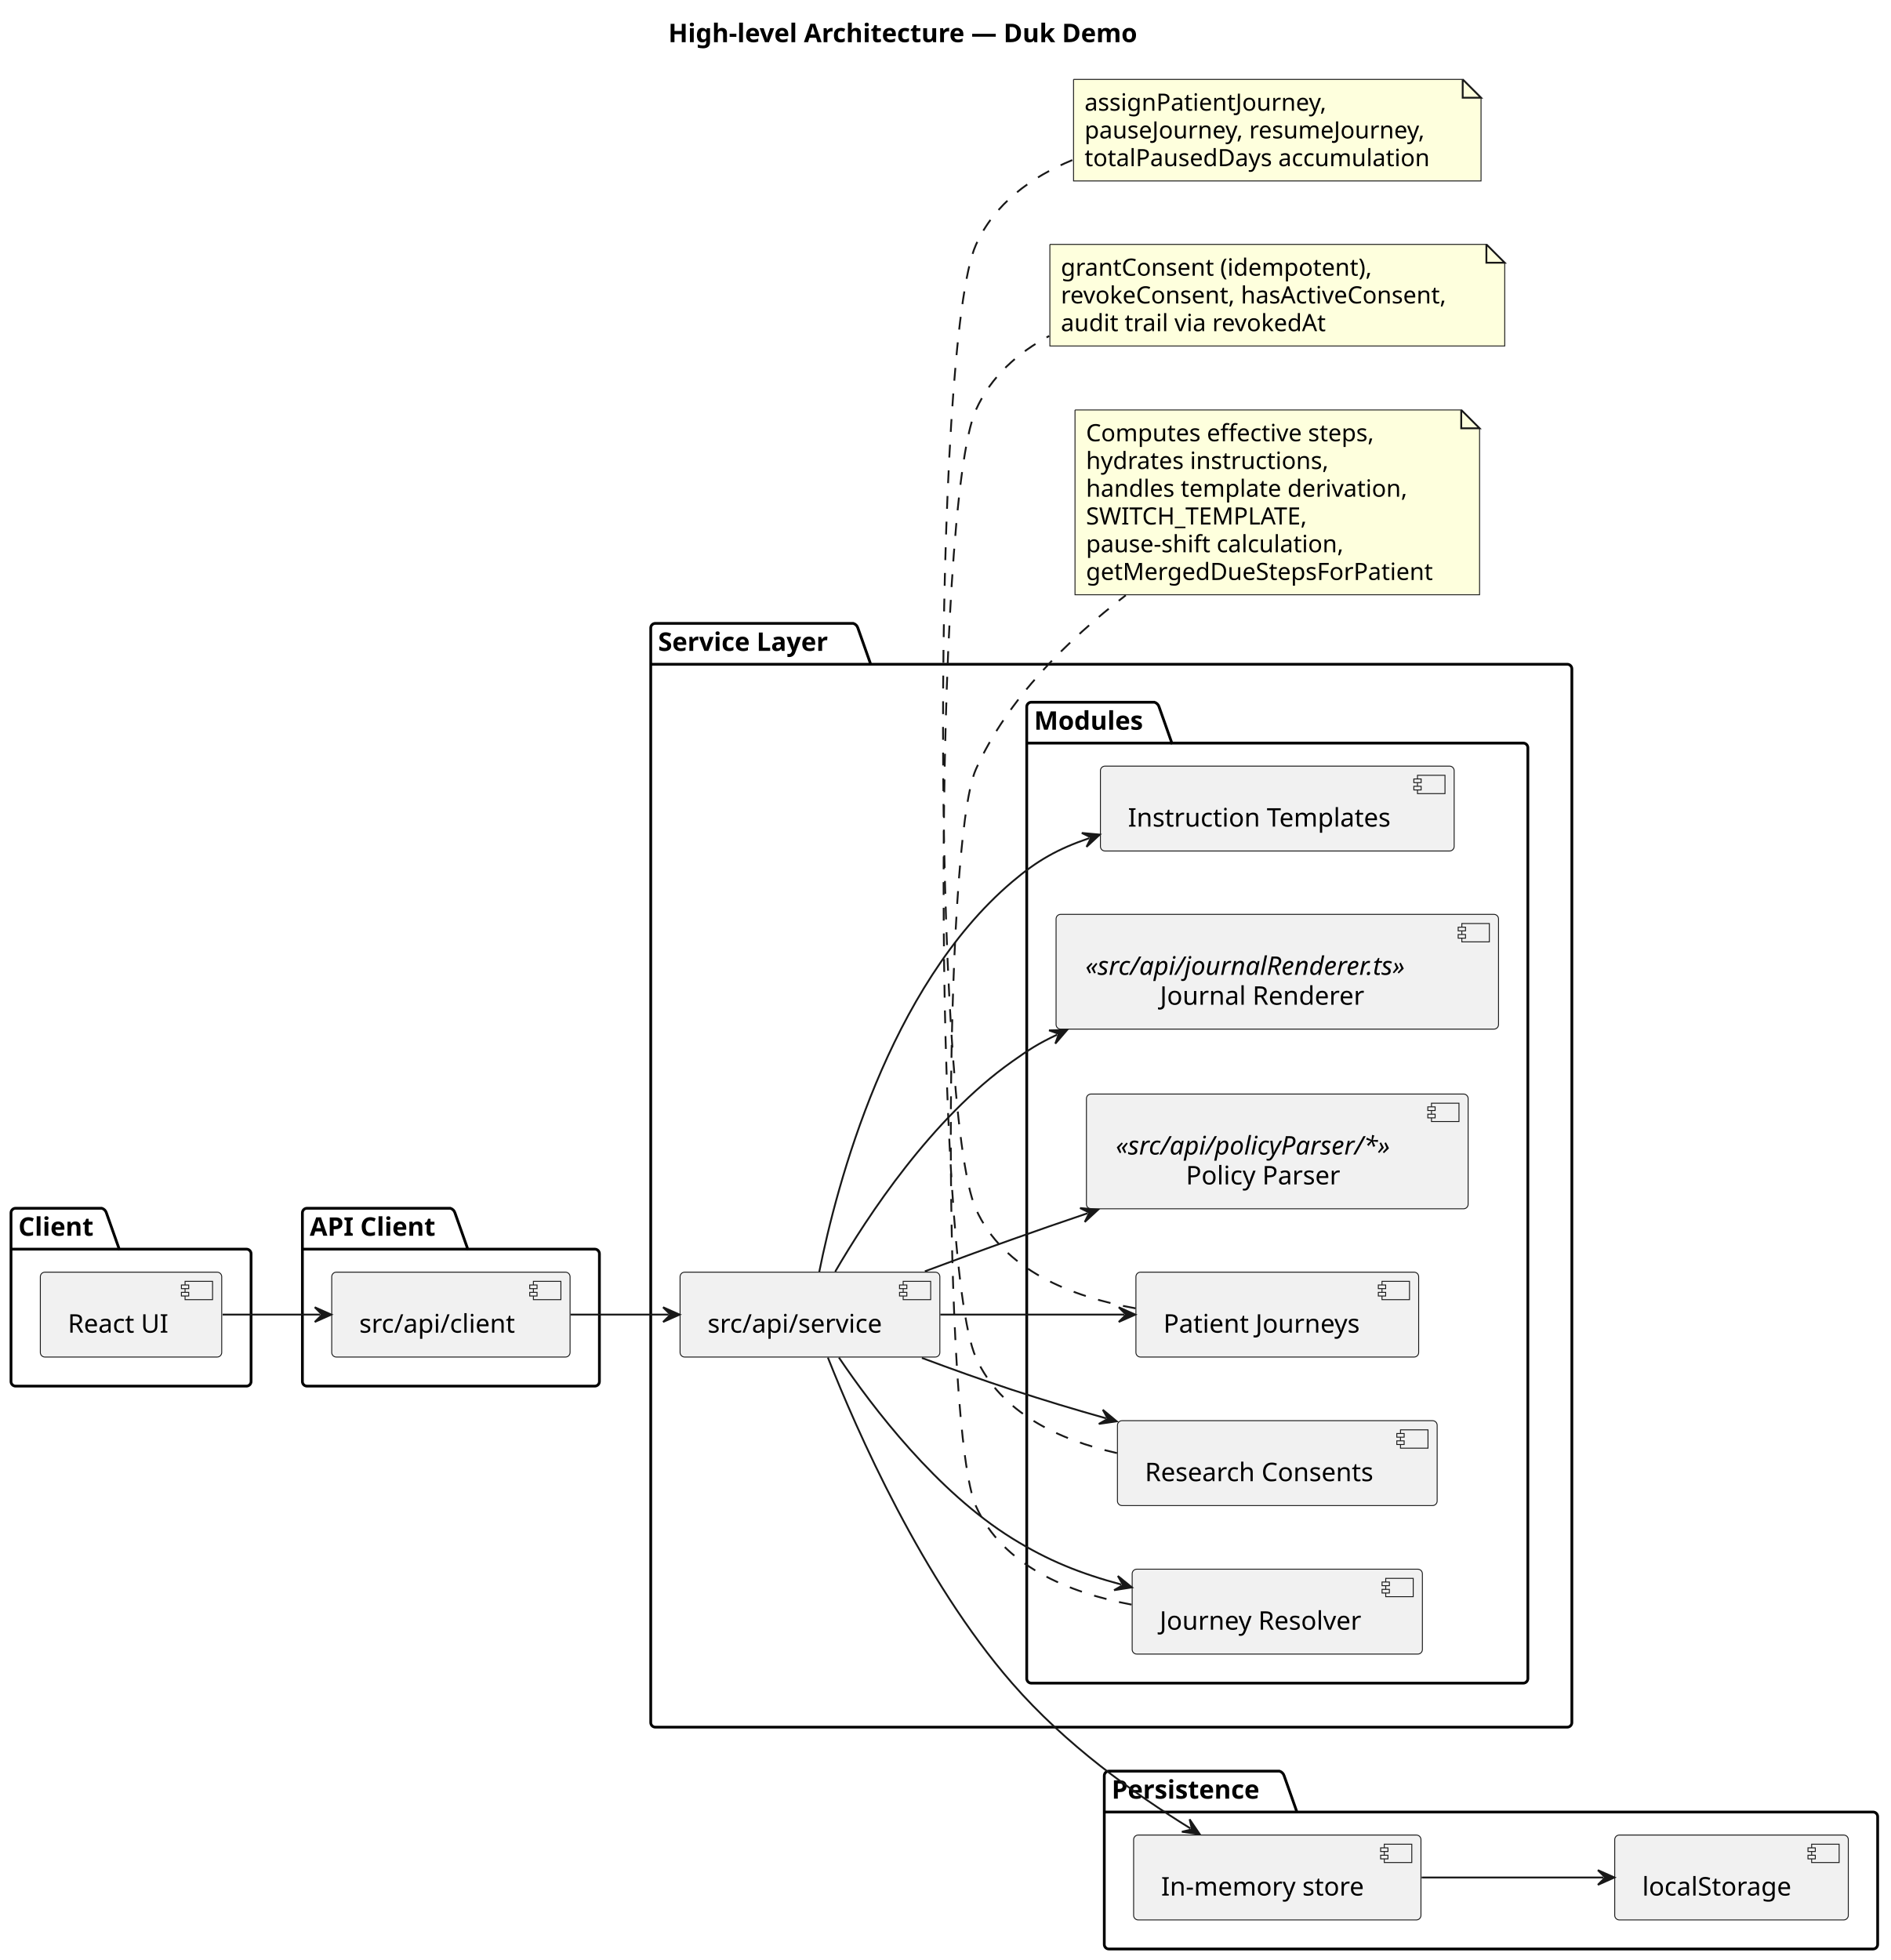
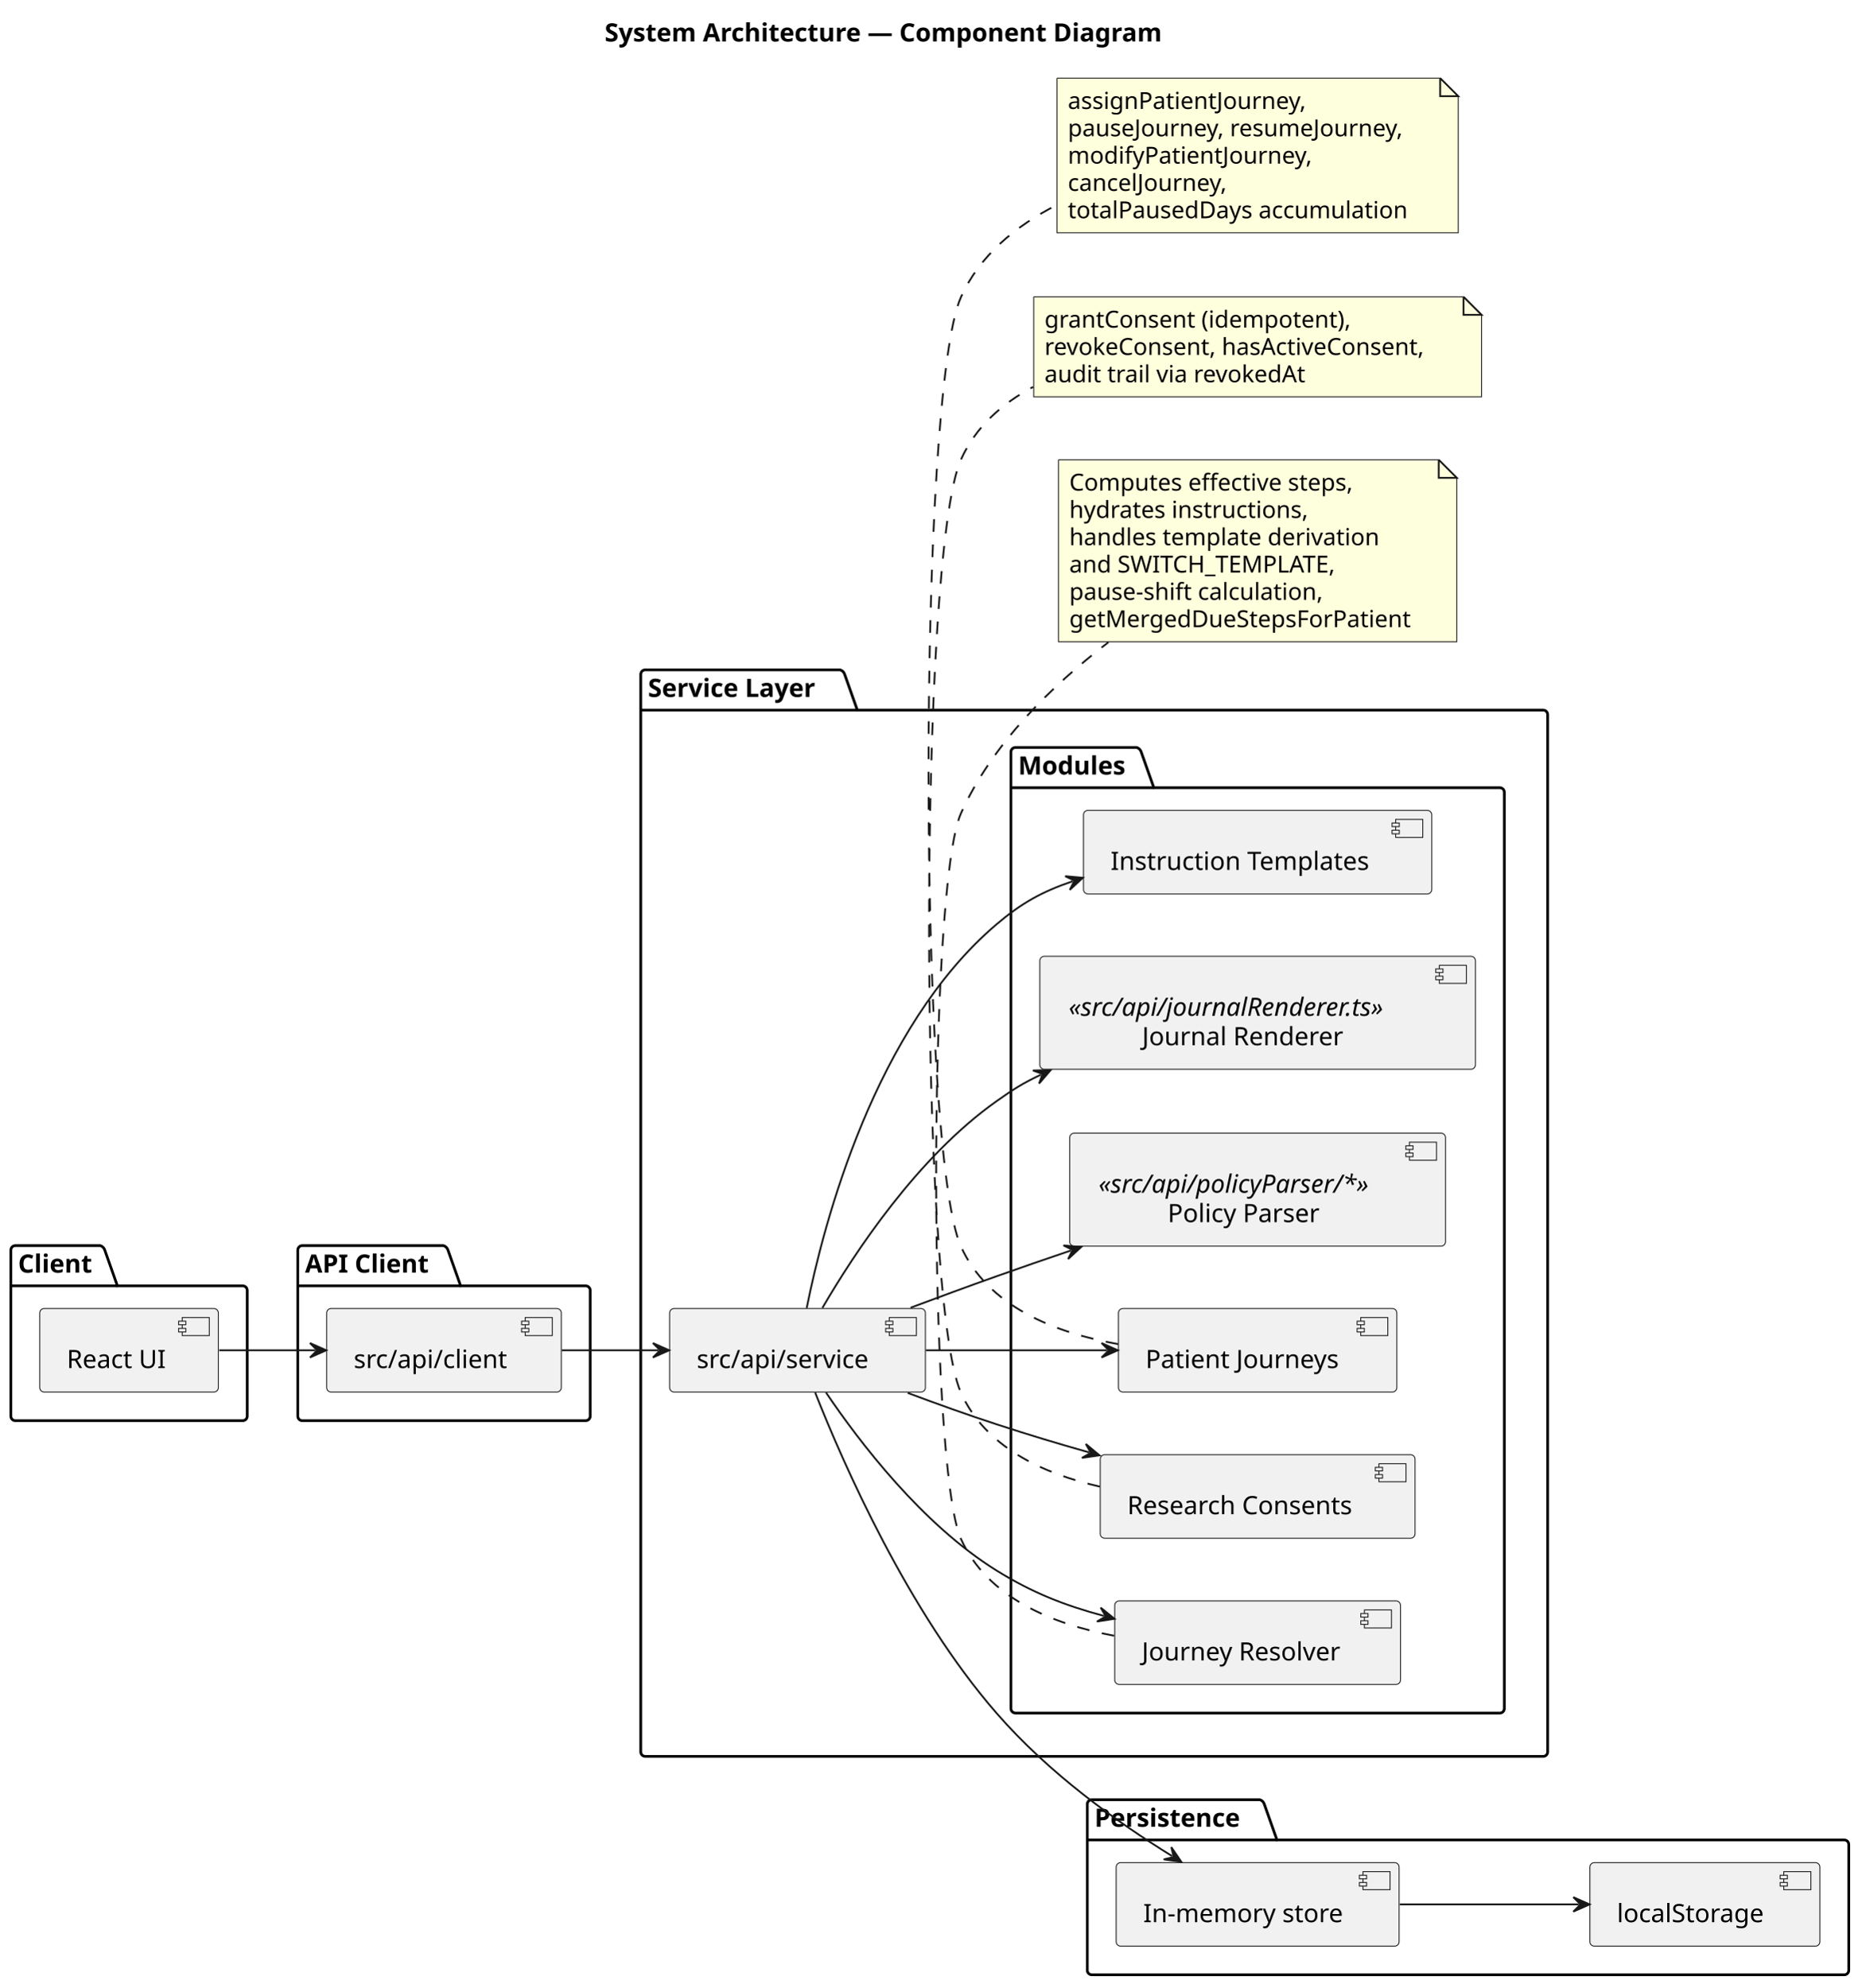
- <svg xmlns="http://www.w3.org/2000/svg" contentStyleType="text/css" data-diagram-type="DESCRIPTION" height="1069px" preserveAspectRatio="none" style="width:1031px;height:1069px;background:#FFFFFF;" version="1.1" viewBox="0 0 1031 1069" width="1031px" zoomAndPan="magnify">
+ <svg xmlns="http://www.w3.org/2000/svg" contentStyleType="text/css" data-diagram-type="DESCRIPTION" height="1101px" preserveAspectRatio="none" style="width:1031px;height:1101px;background:#FFFFFF;" version="1.1" viewBox="0 0 1031 1101" width="1031px" zoomAndPan="magnify">
  <defs />
  <g>
    <g class="title" data-source-line="1">
-       <text fill="#000000" font-family="sans-serif" font-size="14" font-weight="bold" lengthAdjust="spacing" textLength="288.094" x="364.498" y="22.995">High-level Architecture — Duk Demo</text>
+       <text fill="#000000" font-family="sans-serif" font-size="14" font-weight="bold" lengthAdjust="spacing" textLength="347.231" x="334.929" y="22.995">System Architecture — Component Diagram</text>
    </g>
    <g class="cluster" data-qualified-name="Client" data-source-line="5" id="ent0002">
-       <path d="M8.5,658.997 L55.526,658.997 A3.75,3.75 0 0 1 58.026,661.497 L65.026,681.294 L134.43,681.294 A2.5,2.5 0 0 1 136.93,683.794 L136.93,753.497 A2.5,2.5 0 0 1 134.43,755.997 L8.5,755.997 A2.5,2.5 0 0 1 6,753.497 L6,661.497 A2.5,2.5 0 0 1 8.5,658.997" fill="none" style="stroke:#000000;stroke-width:1.5;" />
-       <line style="stroke:#000000;stroke-width:1.5;" x1="6" x2="65.026" y1="681.294" y2="681.294" />
-       <text fill="#000000" font-family="sans-serif" font-size="14" font-weight="bold" lengthAdjust="spacing" textLength="46.026" x="10" y="673.992">Client</text>
+       <path d="M8.5,690.127 L55.526,690.127 A3.75,3.75 0 0 1 58.026,692.627 L65.026,712.424 L134.43,712.424 A2.5,2.5 0 0 1 136.93,714.924 L136.93,784.627 A2.5,2.5 0 0 1 134.43,787.127 L8.5,787.127 A2.5,2.5 0 0 1 6,784.627 L6,692.627 A2.5,2.5 0 0 1 8.5,690.127" fill="none" style="stroke:#000000;stroke-width:1.5;" />
+       <line style="stroke:#000000;stroke-width:1.5;" x1="6" x2="65.026" y1="712.424" y2="712.424" />
+       <text fill="#000000" font-family="sans-serif" font-size="14" font-weight="bold" lengthAdjust="spacing" textLength="46.026" x="10" y="705.122">Client</text>
    </g>
    <g class="cluster" data-qualified-name="API Client" data-source-line="9" id="ent0004">
-       <path d="M167.43,658.997 L245.635,658.997 A3.75,3.75 0 0 1 248.135,661.497 L255.135,681.294 L324.42,681.294 A2.5,2.5 0 0 1 326.92,683.794 L326.92,753.497 A2.5,2.5 0 0 1 324.42,755.997 L167.43,755.997 A2.5,2.5 0 0 1 164.93,753.497 L164.93,661.497 A2.5,2.5 0 0 1 167.43,658.997" fill="none" style="stroke:#000000;stroke-width:1.5;" />
-       <line style="stroke:#000000;stroke-width:1.5;" x1="164.93" x2="255.135" y1="681.294" y2="681.294" />
-       <text fill="#000000" font-family="sans-serif" font-size="14" font-weight="bold" lengthAdjust="spacing" textLength="77.205" x="168.93" y="673.992">API Client</text>
+       <path d="M167.43,690.127 L245.635,690.127 A3.75,3.75 0 0 1 248.135,692.627 L255.135,712.424 L324.42,712.424 A2.5,2.5 0 0 1 326.92,714.924 L326.92,784.627 A2.5,2.5 0 0 1 324.42,787.127 L167.43,787.127 A2.5,2.5 0 0 1 164.93,784.627 L164.93,692.627 A2.5,2.5 0 0 1 167.43,690.127" fill="none" style="stroke:#000000;stroke-width:1.5;" />
+       <line style="stroke:#000000;stroke-width:1.5;" x1="164.93" x2="255.135" y1="712.424" y2="712.424" />
+       <text fill="#000000" font-family="sans-serif" font-size="14" font-weight="bold" lengthAdjust="spacing" textLength="77.205" x="168.93" y="705.122">API Client</text>
    </g>
    <g class="cluster" data-qualified-name="Service Layer" data-source-line="13" id="ent0006">
-       <path d="M357.42,339.997 L465.389,339.997 A3.75,3.75 0 0 1 467.889,342.497 L474.889,362.294 L854.81,362.294 A2.5,2.5 0 0 1 857.31,364.794 L857.31,939.497 A2.5,2.5 0 0 1 854.81,941.997 L357.42,941.997 A2.5,2.5 0 0 1 354.92,939.497 L354.92,342.497 A2.5,2.5 0 0 1 357.42,339.997" fill="none" style="stroke:#000000;stroke-width:1.5;" />
-       <line style="stroke:#000000;stroke-width:1.5;" x1="354.92" x2="474.889" y1="362.294" y2="362.294" />
-       <text fill="#000000" font-family="sans-serif" font-size="14" font-weight="bold" lengthAdjust="spacing" textLength="106.969" x="358.92" y="354.992">Service Layer</text>
+       <path d="M357.42,371.127 L465.389,371.127 A3.75,3.75 0 0 1 467.889,373.627 L474.889,393.424 L854.81,393.424 A2.5,2.5 0 0 1 857.31,395.924 L857.31,970.627 A2.5,2.5 0 0 1 854.81,973.127 L357.42,973.127 A2.5,2.5 0 0 1 354.92,970.627 L354.92,373.627 A2.5,2.5 0 0 1 357.42,371.127" fill="none" style="stroke:#000000;stroke-width:1.5;" />
+       <line style="stroke:#000000;stroke-width:1.5;" x1="354.92" x2="474.889" y1="393.424" y2="393.424" />
+       <text fill="#000000" font-family="sans-serif" font-size="14" font-weight="bold" lengthAdjust="spacing" textLength="106.969" x="358.92" y="386.122">Service Layer</text>
    </g>
    <g class="cluster" data-qualified-name="Service Layer.Modules" data-source-line="16" id="ent0008">
-       <path d="M562.49,382.997 L629.655,382.997 A3.75,3.75 0 0 1 632.155,385.497 L639.155,405.294 L830.81,405.294 A2.5,2.5 0 0 1 833.31,407.794 L833.31,915.497 A2.5,2.5 0 0 1 830.81,917.997 L562.49,917.997 A2.5,2.5 0 0 1 559.99,915.497 L559.99,385.497 A2.5,2.5 0 0 1 562.49,382.997" fill="none" style="stroke:#000000;stroke-width:1.5;" />
-       <line style="stroke:#000000;stroke-width:1.5;" x1="559.99" x2="639.155" y1="405.294" y2="405.294" />
-       <text fill="#000000" font-family="sans-serif" font-size="14" font-weight="bold" lengthAdjust="spacing" textLength="66.165" x="563.99" y="397.992">Modules</text>
+       <path d="M562.49,414.127 L629.655,414.127 A3.75,3.75 0 0 1 632.155,416.627 L639.155,436.424 L830.81,436.424 A2.5,2.5 0 0 1 833.31,438.924 L833.31,946.627 A2.5,2.5 0 0 1 830.81,949.127 L562.49,949.127 A2.5,2.5 0 0 1 559.99,946.627 L559.99,416.627 A2.5,2.5 0 0 1 562.49,414.127" fill="none" style="stroke:#000000;stroke-width:1.5;" />
+       <line style="stroke:#000000;stroke-width:1.5;" x1="559.99" x2="639.155" y1="436.424" y2="436.424" />
+       <text fill="#000000" font-family="sans-serif" font-size="14" font-weight="bold" lengthAdjust="spacing" textLength="66.165" x="563.99" y="429.122">Modules</text>
    </g>
    <g class="cluster" data-qualified-name="Persistence" data-source-line="26" id="ent0015">
-       <path d="M604.79,965.997 L697.863,965.997 A3.75,3.75 0 0 1 700.363,968.497 L707.363,988.294 L1021.59,988.294 A2.5,2.5 0 0 1 1024.09,990.794 L1024.09,1060.497 A2.5,2.5 0 0 1 1021.59,1062.997 L604.79,1062.997 A2.5,2.5 0 0 1 602.29,1060.497 L602.29,968.497 A2.5,2.5 0 0 1 604.79,965.997" fill="none" style="stroke:#000000;stroke-width:1.5;" />
-       <line style="stroke:#000000;stroke-width:1.5;" x1="602.29" x2="707.363" y1="988.294" y2="988.294" />
-       <text fill="#000000" font-family="sans-serif" font-size="14" font-weight="bold" lengthAdjust="spacing" textLength="92.073" x="606.29" y="980.992">Persistence</text>
+       <path d="M604.79,997.127 L697.863,997.127 A3.75,3.75 0 0 1 700.363,999.627 L707.363,1019.424 L1021.59,1019.424 A2.5,2.5 0 0 1 1024.09,1021.924 L1024.09,1091.627 A2.5,2.5 0 0 1 1021.59,1094.127 L604.79,1094.127 A2.5,2.5 0 0 1 602.29,1091.627 L602.29,999.627 A2.5,2.5 0 0 1 604.79,997.127" fill="none" style="stroke:#000000;stroke-width:1.5;" />
+       <line style="stroke:#000000;stroke-width:1.5;" x1="602.29" x2="707.363" y1="1019.424" y2="1019.424" />
+       <text fill="#000000" font-family="sans-serif" font-size="14" font-weight="bold" lengthAdjust="spacing" textLength="92.073" x="606.29" y="1012.122">Persistence</text>
    </g>
    <g class="entity" data-qualified-name="Client.React UI" data-source-line="6" id="ent0003">
-       <rect fill="#F1F1F1" height="46.297" rx="2.5" ry="2.5" style="stroke:#181818;stroke-width:0.5;" width="98.933" x="22" y="693.847" />
-       <rect fill="#F1F1F1" height="10" style="stroke:#181818;stroke-width:0.5;" width="15" x="100.933" y="698.847" />
-       <rect fill="#F1F1F1" height="2" style="stroke:#181818;stroke-width:0.5;" width="4" x="98.933" y="700.847" />
-       <rect fill="#F1F1F1" height="2" style="stroke:#181818;stroke-width:0.5;" width="4" x="98.933" y="704.847" />
-       <text fill="#000000" font-family="sans-serif" font-size="14" lengthAdjust="spacing" textLength="58.933" x="37" y="726.842">React UI</text>
+       <rect fill="#F1F1F1" height="46.297" rx="2.5" ry="2.5" style="stroke:#181818;stroke-width:0.5;" width="98.933" x="22" y="724.977" />
+       <rect fill="#F1F1F1" height="10" style="stroke:#181818;stroke-width:0.5;" width="15" x="100.933" y="729.977" />
+       <rect fill="#F1F1F1" height="2" style="stroke:#181818;stroke-width:0.5;" width="4" x="98.933" y="731.977" />
+       <rect fill="#F1F1F1" height="2" style="stroke:#181818;stroke-width:0.5;" width="4" x="98.933" y="735.977" />
+       <text fill="#000000" font-family="sans-serif" font-size="14" lengthAdjust="spacing" textLength="58.933" x="37" y="757.972">React UI</text>
    </g>
    <g class="entity" data-qualified-name="API Client.src.api.client" data-source-line="10" id="ent0005">
-       <rect fill="#F1F1F1" height="46.297" rx="2.5" ry="2.5" style="stroke:#181818;stroke-width:0.5;" width="129.988" x="180.93" y="693.847" />
-       <rect fill="#F1F1F1" height="10" style="stroke:#181818;stroke-width:0.5;" width="15" x="290.918" y="698.847" />
-       <rect fill="#F1F1F1" height="2" style="stroke:#181818;stroke-width:0.5;" width="4" x="288.918" y="700.847" />
-       <rect fill="#F1F1F1" height="2" style="stroke:#181818;stroke-width:0.5;" width="4" x="288.918" y="704.847" />
-       <text fill="#000000" font-family="sans-serif" font-size="14" lengthAdjust="spacing" textLength="89.988" x="195.93" y="726.842">src/api/client</text>
+       <rect fill="#F1F1F1" height="46.297" rx="2.5" ry="2.5" style="stroke:#181818;stroke-width:0.5;" width="129.988" x="180.93" y="724.977" />
+       <rect fill="#F1F1F1" height="10" style="stroke:#181818;stroke-width:0.5;" width="15" x="290.918" y="729.977" />
+       <rect fill="#F1F1F1" height="2" style="stroke:#181818;stroke-width:0.5;" width="4" x="288.918" y="731.977" />
+       <rect fill="#F1F1F1" height="2" style="stroke:#181818;stroke-width:0.5;" width="4" x="288.918" y="735.977" />
+       <text fill="#000000" font-family="sans-serif" font-size="14" lengthAdjust="spacing" textLength="89.988" x="195.93" y="757.972">src/api/client</text>
    </g>
    <g class="entity" data-qualified-name="Service Layer.src.api.service" data-source-line="14" id="ent0007">
-       <rect fill="#F1F1F1" height="46.297" rx="2.5" ry="2.5" style="stroke:#181818;stroke-width:0.5;" width="141.685" x="370.92" y="693.847" />
-       <rect fill="#F1F1F1" height="10" style="stroke:#181818;stroke-width:0.5;" width="15" x="492.605" y="698.847" />
-       <rect fill="#F1F1F1" height="2" style="stroke:#181818;stroke-width:0.5;" width="4" x="490.605" y="700.847" />
-       <rect fill="#F1F1F1" height="2" style="stroke:#181818;stroke-width:0.5;" width="4" x="490.605" y="704.847" />
-       <text fill="#000000" font-family="sans-serif" font-size="14" lengthAdjust="spacing" textLength="101.685" x="385.92" y="726.842">src/api/service</text>
+       <rect fill="#F1F1F1" height="46.297" rx="2.5" ry="2.5" style="stroke:#181818;stroke-width:0.5;" width="141.685" x="370.92" y="724.977" />
+       <rect fill="#F1F1F1" height="10" style="stroke:#181818;stroke-width:0.5;" width="15" x="492.605" y="729.977" />
+       <rect fill="#F1F1F1" height="2" style="stroke:#181818;stroke-width:0.5;" width="4" x="490.605" y="731.977" />
+       <rect fill="#F1F1F1" height="2" style="stroke:#181818;stroke-width:0.5;" width="4" x="490.605" y="735.977" />
+       <text fill="#000000" font-family="sans-serif" font-size="14" lengthAdjust="spacing" textLength="101.685" x="385.92" y="757.972">src/api/service</text>
    </g>
    <g class="entity" data-qualified-name="Service Layer.Modules.Policy Parser" data-source-line="17" id="ent0009">
-       <rect fill="#F1F1F1" height="62.594" rx="2.5" ry="2.5" style="stroke:#181818;stroke-width:0.5;" width="208.189" x="592.55" y="596.697" />
-       <rect fill="#F1F1F1" height="10" style="stroke:#181818;stroke-width:0.5;" width="15" x="780.739" y="601.697" />
-       <rect fill="#F1F1F1" height="2" style="stroke:#181818;stroke-width:0.5;" width="4" x="778.739" y="603.697" />
-       <rect fill="#F1F1F1" height="2" style="stroke:#181818;stroke-width:0.5;" width="4" x="778.739" y="607.697" />
-       <text fill="#000000" font-family="sans-serif" font-size="14" font-style="italic" lengthAdjust="spacing" textLength="166.189" x="608.55" y="629.692">«src/api/policyParser/*»</text>
-       <text fill="#000000" font-family="sans-serif" font-size="14" lengthAdjust="spacing" textLength="89.66" x="646.814" y="645.989">Policy Parser</text>
+       <rect fill="#F1F1F1" height="62.594" rx="2.5" ry="2.5" style="stroke:#181818;stroke-width:0.5;" width="208.189" x="592.55" y="627.827" />
+       <rect fill="#F1F1F1" height="10" style="stroke:#181818;stroke-width:0.5;" width="15" x="780.739" y="632.827" />
+       <rect fill="#F1F1F1" height="2" style="stroke:#181818;stroke-width:0.5;" width="4" x="778.739" y="634.827" />
+       <rect fill="#F1F1F1" height="2" style="stroke:#181818;stroke-width:0.5;" width="4" x="778.739" y="638.827" />
+       <text fill="#000000" font-family="sans-serif" font-size="14" font-style="italic" lengthAdjust="spacing" textLength="166.189" x="608.55" y="660.822">«src/api/policyParser/*»</text>
+       <text fill="#000000" font-family="sans-serif" font-size="14" lengthAdjust="spacing" textLength="89.66" x="646.814" y="677.119">Policy Parser</text>
    </g>
    <g class="entity" data-qualified-name="Service Layer.Modules.Journal Renderer" data-source-line="18" id="ent0010">
-       <rect fill="#F1F1F1" height="62.594" rx="2.5" ry="2.5" style="stroke:#181818;stroke-width:0.5;" width="241.315" x="575.99" y="498.697" />
-       <rect fill="#F1F1F1" height="10" style="stroke:#181818;stroke-width:0.5;" width="15" x="797.305" y="503.697" />
-       <rect fill="#F1F1F1" height="2" style="stroke:#181818;stroke-width:0.5;" width="4" x="795.305" y="505.697" />
-       <rect fill="#F1F1F1" height="2" style="stroke:#181818;stroke-width:0.5;" width="4" x="795.305" y="509.697" />
-       <text fill="#000000" font-family="sans-serif" font-size="14" font-style="italic" lengthAdjust="spacing" textLength="199.315" x="591.99" y="531.692">«src/api/journalRenderer.ts»</text>
-       <text fill="#000000" font-family="sans-serif" font-size="14" lengthAdjust="spacing" textLength="117.954" x="632.671" y="547.989">Journal Renderer</text>
+       <rect fill="#F1F1F1" height="62.594" rx="2.5" ry="2.5" style="stroke:#181818;stroke-width:0.5;" width="241.315" x="575.99" y="529.827" />
+       <rect fill="#F1F1F1" height="10" style="stroke:#181818;stroke-width:0.5;" width="15" x="797.305" y="534.827" />
+       <rect fill="#F1F1F1" height="2" style="stroke:#181818;stroke-width:0.5;" width="4" x="795.305" y="536.827" />
+       <rect fill="#F1F1F1" height="2" style="stroke:#181818;stroke-width:0.5;" width="4" x="795.305" y="540.827" />
+       <text fill="#000000" font-family="sans-serif" font-size="14" font-style="italic" lengthAdjust="spacing" textLength="199.315" x="591.99" y="562.822">«src/api/journalRenderer.ts»</text>
+       <text fill="#000000" font-family="sans-serif" font-size="14" lengthAdjust="spacing" textLength="117.954" x="632.671" y="579.119">Journal Renderer</text>
    </g>
    <g class="entity" data-qualified-name="Service Layer.Modules.Journey Resolver" data-source-line="19" id="ent0011">
-       <rect fill="#F1F1F1" height="46.297" rx="2.5" ry="2.5" style="stroke:#181818;stroke-width:0.5;" width="158.289" x="617.5" y="855.847" />
-       <rect fill="#F1F1F1" height="10" style="stroke:#181818;stroke-width:0.5;" width="15" x="755.789" y="860.847" />
-       <rect fill="#F1F1F1" height="2" style="stroke:#181818;stroke-width:0.5;" width="4" x="753.789" y="862.847" />
-       <rect fill="#F1F1F1" height="2" style="stroke:#181818;stroke-width:0.5;" width="4" x="753.789" y="866.847" />
-       <text fill="#000000" font-family="sans-serif" font-size="14" lengthAdjust="spacing" textLength="118.289" x="632.5" y="888.842">Journey Resolver</text>
+       <rect fill="#F1F1F1" height="46.297" rx="2.5" ry="2.5" style="stroke:#181818;stroke-width:0.5;" width="158.289" x="617.5" y="886.977" />
+       <rect fill="#F1F1F1" height="10" style="stroke:#181818;stroke-width:0.5;" width="15" x="755.789" y="891.977" />
+       <rect fill="#F1F1F1" height="2" style="stroke:#181818;stroke-width:0.5;" width="4" x="753.789" y="893.977" />
+       <rect fill="#F1F1F1" height="2" style="stroke:#181818;stroke-width:0.5;" width="4" x="753.789" y="897.977" />
+       <text fill="#000000" font-family="sans-serif" font-size="14" lengthAdjust="spacing" textLength="118.289" x="632.5" y="919.972">Journey Resolver</text>
    </g>
    <g class="entity" data-qualified-name="Service Layer.Modules.Instruction Templates" data-source-line="20" id="ent0012">
-       <rect fill="#F1F1F1" height="46.297" rx="2.5" ry="2.5" style="stroke:#181818;stroke-width:0.5;" width="192.934" x="600.18" y="417.847" />
-       <rect fill="#F1F1F1" height="10" style="stroke:#181818;stroke-width:0.5;" width="15" x="773.114" y="422.847" />
-       <rect fill="#F1F1F1" height="2" style="stroke:#181818;stroke-width:0.5;" width="4" x="771.114" y="424.847" />
-       <rect fill="#F1F1F1" height="2" style="stroke:#181818;stroke-width:0.5;" width="4" x="771.114" y="428.847" />
-       <text fill="#000000" font-family="sans-serif" font-size="14" lengthAdjust="spacing" textLength="152.934" x="615.18" y="450.842">Instruction Templates</text>
+       <rect fill="#F1F1F1" height="46.297" rx="2.5" ry="2.5" style="stroke:#181818;stroke-width:0.5;" width="192.934" x="600.18" y="448.977" />
+       <rect fill="#F1F1F1" height="10" style="stroke:#181818;stroke-width:0.5;" width="15" x="773.114" y="453.977" />
+       <rect fill="#F1F1F1" height="2" style="stroke:#181818;stroke-width:0.5;" width="4" x="771.114" y="455.977" />
+       <rect fill="#F1F1F1" height="2" style="stroke:#181818;stroke-width:0.5;" width="4" x="771.114" y="459.977" />
+       <text fill="#000000" font-family="sans-serif" font-size="14" lengthAdjust="spacing" textLength="152.934" x="615.18" y="481.972">Instruction Templates</text>
    </g>
    <g class="entity" data-qualified-name="Service Layer.Modules.Research Consents" data-source-line="21" id="ent0013">
-       <rect fill="#F1F1F1" height="46.297" rx="2.5" ry="2.5" style="stroke:#181818;stroke-width:0.5;" width="174.381" x="609.46" y="774.847" />
-       <rect fill="#F1F1F1" height="10" style="stroke:#181818;stroke-width:0.5;" width="15" x="763.841" y="779.847" />
-       <rect fill="#F1F1F1" height="2" style="stroke:#181818;stroke-width:0.5;" width="4" x="761.841" y="781.847" />
-       <rect fill="#F1F1F1" height="2" style="stroke:#181818;stroke-width:0.5;" width="4" x="761.841" y="785.847" />
-       <text fill="#000000" font-family="sans-serif" font-size="14" lengthAdjust="spacing" textLength="134.381" x="624.46" y="807.842">Research Consents</text>
+       <rect fill="#F1F1F1" height="46.297" rx="2.5" ry="2.5" style="stroke:#181818;stroke-width:0.5;" width="174.381" x="609.46" y="805.977" />
+       <rect fill="#F1F1F1" height="10" style="stroke:#181818;stroke-width:0.5;" width="15" x="763.841" y="810.977" />
+       <rect fill="#F1F1F1" height="2" style="stroke:#181818;stroke-width:0.5;" width="4" x="761.841" y="812.977" />
+       <rect fill="#F1F1F1" height="2" style="stroke:#181818;stroke-width:0.5;" width="4" x="761.841" y="816.977" />
+       <text fill="#000000" font-family="sans-serif" font-size="14" lengthAdjust="spacing" textLength="134.381" x="624.46" y="838.972">Research Consents</text>
    </g>
    <g class="entity" data-qualified-name="Service Layer.Modules.Patient Journeys" data-source-line="22" id="ent0014">
-       <rect fill="#F1F1F1" height="46.297" rx="2.5" ry="2.5" style="stroke:#181818;stroke-width:0.5;" width="154.215" x="619.54" y="693.847" />
-       <rect fill="#F1F1F1" height="10" style="stroke:#181818;stroke-width:0.5;" width="15" x="753.755" y="698.847" />
-       <rect fill="#F1F1F1" height="2" style="stroke:#181818;stroke-width:0.5;" width="4" x="751.755" y="700.847" />
-       <rect fill="#F1F1F1" height="2" style="stroke:#181818;stroke-width:0.5;" width="4" x="751.755" y="704.847" />
-       <text fill="#000000" font-family="sans-serif" font-size="14" lengthAdjust="spacing" textLength="114.215" x="634.54" y="726.842">Patient Journeys</text>
+       <rect fill="#F1F1F1" height="46.297" rx="2.5" ry="2.5" style="stroke:#181818;stroke-width:0.5;" width="154.215" x="619.54" y="724.977" />
+       <rect fill="#F1F1F1" height="10" style="stroke:#181818;stroke-width:0.5;" width="15" x="753.755" y="729.977" />
+       <rect fill="#F1F1F1" height="2" style="stroke:#181818;stroke-width:0.5;" width="4" x="751.755" y="731.977" />
+       <rect fill="#F1F1F1" height="2" style="stroke:#181818;stroke-width:0.5;" width="4" x="751.755" y="735.977" />
+       <text fill="#000000" font-family="sans-serif" font-size="14" lengthAdjust="spacing" textLength="114.215" x="634.54" y="757.972">Patient Journeys</text>
    </g>
    <g class="entity" data-qualified-name="Persistence.In-memory store" data-source-line="27" id="ent0016">
-       <rect fill="#F1F1F1" height="46.297" rx="2.5" ry="2.5" style="stroke:#181818;stroke-width:0.5;" width="156.717" x="618.29" y="1000.847" />
-       <rect fill="#F1F1F1" height="10" style="stroke:#181818;stroke-width:0.5;" width="15" x="755.007" y="1005.847" />
-       <rect fill="#F1F1F1" height="2" style="stroke:#181818;stroke-width:0.5;" width="4" x="753.007" y="1007.847" />
-       <rect fill="#F1F1F1" height="2" style="stroke:#181818;stroke-width:0.5;" width="4" x="753.007" y="1011.847" />
-       <text fill="#000000" font-family="sans-serif" font-size="14" lengthAdjust="spacing" textLength="116.717" x="633.29" y="1033.842">In-memory store</text>
+       <rect fill="#F1F1F1" height="46.297" rx="2.5" ry="2.5" style="stroke:#181818;stroke-width:0.5;" width="156.717" x="618.29" y="1031.977" />
+       <rect fill="#F1F1F1" height="10" style="stroke:#181818;stroke-width:0.5;" width="15" x="755.007" y="1036.977" />
+       <rect fill="#F1F1F1" height="2" style="stroke:#181818;stroke-width:0.5;" width="4" x="753.007" y="1038.977" />
+       <rect fill="#F1F1F1" height="2" style="stroke:#181818;stroke-width:0.5;" width="4" x="753.007" y="1042.977" />
+       <text fill="#000000" font-family="sans-serif" font-size="14" lengthAdjust="spacing" textLength="116.717" x="633.29" y="1064.972">In-memory store</text>
    </g>
    <g class="entity" data-qualified-name="Persistence.localStorage" data-source-line="28" id="ent0017">
-       <rect fill="#F1F1F1" height="46.297" rx="2.5" ry="2.5" style="stroke:#181818;stroke-width:0.5;" width="127.397" x="880.69" y="1000.847" />
-       <rect fill="#F1F1F1" height="10" style="stroke:#181818;stroke-width:0.5;" width="15" x="988.087" y="1005.847" />
-       <rect fill="#F1F1F1" height="2" style="stroke:#181818;stroke-width:0.5;" width="4" x="986.087" y="1007.847" />
-       <rect fill="#F1F1F1" height="2" style="stroke:#181818;stroke-width:0.5;" width="4" x="986.087" y="1011.847" />
-       <text fill="#000000" font-family="sans-serif" font-size="14" lengthAdjust="spacing" textLength="87.397" x="895.69" y="1033.842">localStorage</text>
+       <rect fill="#F1F1F1" height="46.297" rx="2.5" ry="2.5" style="stroke:#181818;stroke-width:0.5;" width="127.397" x="880.69" y="1031.977" />
+       <rect fill="#F1F1F1" height="10" style="stroke:#181818;stroke-width:0.5;" width="15" x="988.087" y="1036.977" />
+       <rect fill="#F1F1F1" height="2" style="stroke:#181818;stroke-width:0.5;" width="4" x="986.087" y="1038.977" />
+       <rect fill="#F1F1F1" height="2" style="stroke:#181818;stroke-width:0.5;" width="4" x="986.087" y="1042.977" />
+       <text fill="#000000" font-family="sans-serif" font-size="14" lengthAdjust="spacing" textLength="87.397" x="895.69" y="1064.972">localStorage</text>
    </g>
    <g class="entity" data-qualified-name="GMN28" data-source-line="43" id="ent0029">
-       <path d="M586.32,223.597 L586.32,324.394 L806.973,324.394 L806.973,233.597 L796.973,223.597 L586.32,223.597" fill="#FEFFDD" style="stroke:#181818;stroke-width:0.5;" />
-       <path d="M796.973,223.597 L796.973,233.597 L806.973,233.597 L796.973,223.597" fill="#FEFFDD" style="stroke:#181818;stroke-width:1;" />
-       <text fill="#000000" font-family="sans-serif" font-size="13" lengthAdjust="spacing" textLength="170.041" x="592.32" y="240.664">Computes effective steps,</text>
-       <text fill="#000000" font-family="sans-serif" font-size="13" lengthAdjust="spacing" textLength="141.756" x="592.32" y="255.797">hydrates instructions,</text>
-       <text fill="#000000" font-family="sans-serif" font-size="13" lengthAdjust="spacing" textLength="187.929" x="592.32" y="270.929">handles template derivation,</text>
-       <text fill="#000000" font-family="sans-serif" font-size="13" lengthAdjust="spacing" textLength="129.867" x="592.32" y="286.062">SWITCH_TEMPLATE,</text>
-       <text fill="#000000" font-family="sans-serif" font-size="13" lengthAdjust="spacing" textLength="151.074" x="592.32" y="301.195">pause-shift calculation,</text>
-       <text fill="#000000" font-family="sans-serif" font-size="13" lengthAdjust="spacing" textLength="199.653" x="592.32" y="316.328">getMergedDueStepsForPatient</text>
+       <path d="M586.32,254.727 L586.32,355.524 L806.973,355.524 L806.973,264.727 L796.973,254.727 L586.32,254.727" fill="#FEFFDD" style="stroke:#181818;stroke-width:0.5;" />
+       <path d="M796.973,254.727 L796.973,264.727 L806.973,264.727 L796.973,254.727" fill="#FEFFDD" style="stroke:#181818;stroke-width:1;" />
+       <text fill="#000000" font-family="sans-serif" font-size="13" lengthAdjust="spacing" textLength="170.041" x="592.32" y="271.794">Computes effective steps,</text>
+       <text fill="#000000" font-family="sans-serif" font-size="13" lengthAdjust="spacing" textLength="141.756" x="592.32" y="286.927">hydrates instructions,</text>
+       <text fill="#000000" font-family="sans-serif" font-size="13" lengthAdjust="spacing" textLength="183.796" x="592.32" y="302.059">handles template derivation</text>
+       <text fill="#000000" font-family="sans-serif" font-size="13" lengthAdjust="spacing" textLength="158.457" x="592.32" y="317.192">and SWITCH_TEMPLATE,</text>
+       <text fill="#000000" font-family="sans-serif" font-size="13" lengthAdjust="spacing" textLength="151.074" x="592.32" y="332.325">pause-shift calculation,</text>
+       <text fill="#000000" font-family="sans-serif" font-size="13" lengthAdjust="spacing" textLength="199.653" x="592.32" y="347.458">getMergedDueStepsForPatient</text>
    </g>
    <g class="entity" data-qualified-name="GMN31" data-source-line="52" id="ent0032">
-       <path d="M572.61,133.297 L572.61,188.695 L820.697,188.695 L820.697,143.297 L810.697,133.297 L572.61,133.297" fill="#FEFFDD" style="stroke:#181818;stroke-width:0.5;" />
-       <path d="M810.697,133.297 L810.697,143.297 L820.697,143.297 L810.697,133.297" fill="#FEFFDD" style="stroke:#181818;stroke-width:1;" />
-       <text fill="#000000" font-family="sans-serif" font-size="13" lengthAdjust="spacing" textLength="181.848" x="578.61" y="150.364">grantConsent (idempotent),</text>
-       <text fill="#000000" font-family="sans-serif" font-size="13" lengthAdjust="spacing" textLength="227.087" x="578.61" y="165.497">revokeConsent, hasActiveConsent,</text>
-       <text fill="#000000" font-family="sans-serif" font-size="13" lengthAdjust="spacing" textLength="157.225" x="578.61" y="180.629">audit trail via revokedAt</text>
+       <path d="M572.61,164.427 L572.61,219.825 L820.697,219.825 L820.697,174.427 L810.697,164.427 L572.61,164.427" fill="#FEFFDD" style="stroke:#181818;stroke-width:0.5;" />
+       <path d="M810.697,164.427 L810.697,174.427 L820.697,174.427 L810.697,164.427" fill="#FEFFDD" style="stroke:#181818;stroke-width:1;" />
+       <text fill="#000000" font-family="sans-serif" font-size="13" lengthAdjust="spacing" textLength="181.848" x="578.61" y="181.494">grantConsent (idempotent),</text>
+       <text fill="#000000" font-family="sans-serif" font-size="13" lengthAdjust="spacing" textLength="227.087" x="578.61" y="196.627">revokeConsent, hasActiveConsent,</text>
+       <text fill="#000000" font-family="sans-serif" font-size="13" lengthAdjust="spacing" textLength="157.225" x="578.61" y="211.759">audit trail via revokedAt</text>
    </g>
    <g class="entity" data-qualified-name="GMN34" data-source-line="58" id="ent0035">
-       <path d="M585.52,43.297 L585.52,98.695 L807.772,98.695 L807.772,53.297 L797.772,43.297 L585.52,43.297" fill="#FEFFDD" style="stroke:#181818;stroke-width:0.5;" />
+       <path d="M585.52,43.297 L585.52,128.961 L807.772,128.961 L807.772,53.297 L797.772,43.297 L585.52,43.297" fill="#FEFFDD" style="stroke:#181818;stroke-width:0.5;" />
      <path d="M797.772,43.297 L797.772,53.297 L807.772,53.297 L797.772,43.297" fill="#FEFFDD" style="stroke:#181818;stroke-width:1;" />
      <text fill="#000000" font-family="sans-serif" font-size="13" lengthAdjust="spacing" textLength="140.899" x="591.52" y="60.364">assignPatientJourney,</text>
      <text fill="#000000" font-family="sans-serif" font-size="13" lengthAdjust="spacing" textLength="199.247" x="591.52" y="75.497">pauseJourney, resumeJourney,</text>
-       <text fill="#000000" font-family="sans-serif" font-size="13" lengthAdjust="spacing" textLength="201.252" x="591.52" y="90.629">totalPausedDays accumulation</text>
+       <text fill="#000000" font-family="sans-serif" font-size="13" lengthAdjust="spacing" textLength="144.035" x="591.52" y="90.629">modifyPatientJourney,</text>
+       <text fill="#000000" font-family="sans-serif" font-size="13" lengthAdjust="spacing" textLength="95.545" x="591.52" y="105.762">cancelJourney,</text>
+       <text fill="#000000" font-family="sans-serif" font-size="13" lengthAdjust="spacing" textLength="201.252" x="591.52" y="120.895">totalPausedDays accumulation</text>
    </g>
    <g class="link" data-entity-1="ent0003" data-entity-2="ent0005" data-link-type="dependency" data-source-line="31" id="lnk18">
-       <path d="M121.43,716.997 C139.85,716.997 155.08,716.997 174.69,716.997" fill="none" id="React UI-to-src/api/client" style="stroke:#181818;stroke-width:1;" />
-       <polygon fill="#181818" points="180.69,716.997,171.69,712.997,175.69,716.997,171.69,720.997,180.69,716.997" style="stroke:#181818;stroke-width:1;" />
+       <path d="M121.43,748.127 C139.85,748.127 155.08,748.127 174.69,748.127" fill="none" id="React UI-to-src/api/client" style="stroke:#181818;stroke-width:1;" />
+       <polygon fill="#181818" points="180.69,748.127,171.69,744.127,175.69,748.127,171.69,752.127,180.69,748.127" style="stroke:#181818;stroke-width:1;" />
    </g>
    <g class="link" data-entity-1="ent0005" data-entity-2="ent0007" data-link-type="dependency" data-source-line="32" id="lnk19">
-       <path d="M311.2,716.997 C330.27,716.997 345.24,716.997 364.66,716.997" fill="none" id="src/api/client-to-src/api/service" style="stroke:#181818;stroke-width:1;" />
-       <polygon fill="#181818" points="370.66,716.997,361.66,712.997,365.66,716.997,361.66,720.997,370.66,716.997" style="stroke:#181818;stroke-width:1;" />
+       <path d="M311.2,748.127 C330.27,748.127 345.24,748.127 364.66,748.127" fill="none" id="src/api/client-to-src/api/service" style="stroke:#181818;stroke-width:1;" />
+       <polygon fill="#181818" points="370.66,748.127,361.66,744.127,365.66,748.127,361.66,752.127,370.66,748.127" style="stroke:#181818;stroke-width:1;" />
    </g>
    <g class="link" data-entity-1="ent0007" data-entity-2="ent0009" data-link-type="dependency" data-source-line="33" id="lnk20">
-       <path d="M504.43,693.397 C519.92,687.597 536.53,681.477 551.99,675.997 C567.11,670.637 577.497,667.031 593.207,661.711" fill="none" id="src/api/service-to-Policy Parser" style="stroke:#181818;stroke-width:1;" />
-       <polygon fill="#181818" points="598.89,659.787,589.082,658.885,594.154,661.391,591.649,666.462,598.89,659.787" style="stroke:#181818;stroke-width:1;" />
+       <path d="M504.43,724.527 C519.92,718.727 536.53,712.607 551.99,707.127 C567.11,701.767 577.497,698.161 593.207,692.841" fill="none" id="src/api/service-to-Policy Parser" style="stroke:#181818;stroke-width:1;" />
+       <polygon fill="#181818" points="598.89,690.917,589.082,690.015,594.154,692.521,591.649,697.592,598.89,690.917" style="stroke:#181818;stroke-width:1;" />
    </g>
    <g class="link" data-entity-1="ent0007" data-entity-2="ent0010" data-link-type="dependency" data-source-line="34" id="lnk21">
-       <path d="M455.53,693.557 C473.31,663.007 508.32,609.847 551.99,578.997 C561.25,572.457 566.027,569.304 576.587,564.304" fill="none" id="src/api/service-to-Journal Renderer" style="stroke:#181818;stroke-width:1;" />
-       <polygon fill="#181818" points="582.01,561.737,572.164,561.973,577.491,563.877,575.587,569.204,582.01,561.737" style="stroke:#181818;stroke-width:1;" />
+       <path d="M455.53,724.687 C473.31,694.137 508.32,640.977 551.99,610.127 C561.25,603.587 566.027,600.434 576.587,595.434" fill="none" id="src/api/service-to-Journal Renderer" style="stroke:#181818;stroke-width:1;" />
+       <polygon fill="#181818" points="582.01,592.867,572.164,593.103,577.491,595.007,575.587,600.334,582.01,592.867" style="stroke:#181818;stroke-width:1;" />
    </g>
    <g class="link" data-entity-1="ent0007" data-entity-2="ent0011" data-link-type="dependency" data-source-line="35" id="lnk22">
-       <path d="M457.56,740.417 C476.24,768.057 510.94,813.487 551.99,838.997 C571.67,851.227 589.356,858.239 611.566,864.209" fill="none" id="src/api/service-to-Journey Resolver" style="stroke:#181818;stroke-width:1;" />
-       <polygon fill="#181818" points="617.36,865.767,609.707,859.568,612.531,864.469,607.63,867.293,617.36,865.767" style="stroke:#181818;stroke-width:1;" />
+       <path d="M457.56,771.547 C476.24,799.187 510.94,844.617 551.99,870.127 C571.67,882.357 589.356,889.369 611.566,895.339" fill="none" id="src/api/service-to-Journey Resolver" style="stroke:#181818;stroke-width:1;" />
+       <polygon fill="#181818" points="617.36,896.897,609.707,890.698,612.531,895.599,607.63,898.423,617.36,896.897" style="stroke:#181818;stroke-width:1;" />
    </g>
    <g class="link" data-entity-1="ent0007" data-entity-2="ent0012" data-link-type="dependency" data-source-line="36" id="lnk23">
-       <path d="M446.84,693.627 C456.36,646.197 484.56,538.307 551.99,480.997 C565.7,469.347 576.879,462.997 594.159,457.127" fill="none" id="src/api/service-to-Instruction Templates" style="stroke:#181818;stroke-width:1;" />
-       <polygon fill="#181818" points="599.84,455.197,590.032,454.304,595.106,456.805,592.605,461.879,599.84,455.197" style="stroke:#181818;stroke-width:1;" />
+       <path d="M446.84,724.757 C456.36,677.327 484.56,569.437 551.99,512.127 C565.7,500.477 576.879,494.127 594.159,488.257" fill="none" id="src/api/service-to-Instruction Templates" style="stroke:#181818;stroke-width:1;" />
+       <polygon fill="#181818" points="599.84,486.327,590.032,485.434,595.106,487.935,592.605,493.009,599.84,486.327" style="stroke:#181818;stroke-width:1;" />
    </g>
    <g class="link" data-entity-1="ent0007" data-entity-2="ent0013" data-link-type="dependency" data-source-line="37" id="lnk24">
-       <path d="M502.81,740.617 C518.7,746.567 535.91,752.747 551.99,757.997 C570.33,763.977 584.386,768.236 603.286,773.576" fill="none" id="src/api/service-to-Research Consents" style="stroke:#181818;stroke-width:1;" />
-       <polygon fill="#181818" points="609.06,775.207,601.487,768.91,604.248,773.847,599.312,776.609,609.06,775.207" style="stroke:#181818;stroke-width:1;" />
+       <path d="M502.81,771.747 C518.7,777.697 535.91,783.877 551.99,789.127 C570.33,795.107 584.386,799.365 603.286,804.706" fill="none" id="src/api/service-to-Research Consents" style="stroke:#181818;stroke-width:1;" />
+       <polygon fill="#181818" points="609.06,806.337,601.487,800.04,604.248,804.977,599.312,807.739,609.06,806.337" style="stroke:#181818;stroke-width:1;" />
    </g>
    <g class="link" data-entity-1="ent0007" data-entity-2="ent0014" data-link-type="dependency" data-source-line="38" id="lnk25">
-       <path d="M512.87,716.997 C545.91,716.997 579.39,716.997 613.19,716.997" fill="none" id="src/api/service-to-Patient Journeys" style="stroke:#181818;stroke-width:1;" />
-       <polygon fill="#181818" points="619.19,716.997,610.19,712.997,614.19,716.997,610.19,720.997,619.19,716.997" style="stroke:#181818;stroke-width:1;" />
+       <path d="M512.87,748.127 C545.91,748.127 579.39,748.127 613.19,748.127" fill="none" id="src/api/service-to-Patient Journeys" style="stroke:#181818;stroke-width:1;" />
+       <polygon fill="#181818" points="619.19,748.127,610.19,744.127,614.19,748.127,610.19,752.127,619.19,748.127" style="stroke:#181818;stroke-width:1;" />
    </g>
    <g class="link" data-entity-1="ent0007" data-entity-2="ent0016" data-link-type="dependency" data-source-line="39" id="lnk26">
-       <path d="M451.54,740.407 C467.23,780.117 503.09,861.837 551.99,917.997 C581.4,951.777 618.281,978.024 649.271,997.245" fill="none" id="src/api/service-to-In-memory store" style="stroke:#181818;stroke-width:1;" />
-       <polygon fill="#181818" points="654.37,1000.407,648.83,992.264,650.121,997.772,644.613,999.063,654.37,1000.407" style="stroke:#181818;stroke-width:1;" />
+       <path d="M451.54,771.537 C467.23,811.247 503.09,892.967 551.99,949.127 C581.4,982.907 618.281,1009.154 649.271,1028.374" fill="none" id="src/api/service-to-In-memory store" style="stroke:#181818;stroke-width:1;" />
+       <polygon fill="#181818" points="654.37,1031.537,648.83,1023.394,650.121,1028.902,644.613,1030.193,654.37,1031.537" style="stroke:#181818;stroke-width:1;" />
    </g>
    <g class="link" data-entity-1="ent0016" data-entity-2="ent0017" data-link-type="dependency" data-source-line="40" id="lnk27">
-       <path d="M775.4,1023.997 C809.29,1023.997 842.5,1023.997 874.51,1023.997" fill="none" id="In-memory store-to-localStorage" style="stroke:#181818;stroke-width:1;" />
-       <polygon fill="#181818" points="880.51,1023.997,871.51,1019.997,875.51,1023.997,871.51,1027.997,880.51,1023.997" style="stroke:#181818;stroke-width:1;" />
+       <path d="M775.4,1055.127 C809.29,1055.127 842.5,1055.127 874.51,1055.127" fill="none" id="In-memory store-to-localStorage" style="stroke:#181818;stroke-width:1;" />
+       <polygon fill="#181818" points="880.51,1055.127,871.51,1051.127,875.51,1055.127,871.51,1059.127,880.51,1055.127" style="stroke:#181818;stroke-width:1;" />
    </g>
    <g class="link" data-entity-1="ent0011" data-entity-2="ent0029" data-link-type="association" data-source-line="43" id="lnk30">
-       <path d="M617.16,875.167 C582.67,868.667 546.85,853.897 532.3,821.497 C514,780.747 514,460.247 532.3,419.497 C549.47,381.257 582.23,349.017 614.01,324.677" fill="none" id="Journey Resolver-GMN28" style="stroke:#181818;stroke-width:1;stroke-dasharray:7,7;" />
+       <path d="M617.16,906.297 C582.67,899.797 546.85,885.027 532.3,852.627 C514,811.877 514,491.377 532.3,450.627 C549.47,412.387 582.23,380.147 614.01,355.807" fill="none" id="Journey Resolver-GMN28" style="stroke:#181818;stroke-width:1;stroke-dasharray:7,7;" />
    </g>
    <g class="link" data-entity-1="ent0013" data-entity-2="ent0032" data-link-type="association" data-source-line="52" id="lnk33">
-       <path d="M609.22,792.527 C577.31,785.307 545.74,770.417 532.3,740.497 C508.76,688.097 508.76,275.897 532.3,223.497 C540.43,205.397 555.03,192.457 572.28,183.227" fill="none" id="Research Consents-GMN31" style="stroke:#181818;stroke-width:1;stroke-dasharray:7,7;" />
+       <path d="M609.22,823.657 C577.31,816.437 545.74,801.547 532.3,771.627 C508.76,719.227 508.76,307.027 532.3,254.627 C540.43,236.527 555.03,223.587 572.28,214.357" fill="none" id="Research Consents-GMN31" style="stroke:#181818;stroke-width:1;stroke-dasharray:7,7;" />
    </g>
    <g class="link" data-entity-1="ent0014" data-entity-2="ent0035" data-link-type="association" data-source-line="58" id="lnk36">
-       <path d="M619.36,713.577 C584.2,707.287 547.16,692.587 532.3,659.497 C508.35,606.187 508.35,186.807 532.3,133.497 C542.37,111.077 562.35,96.577 585.03,87.237" fill="none" id="Patient Journeys-GMN34" style="stroke:#181818;stroke-width:1;stroke-dasharray:7,7;" />
+       <path d="M619.36,744.707 C584.2,738.417 547.16,723.717 532.3,690.627 C508.35,637.317 508.35,217.937 532.3,164.627 C542.66,141.547 562.6,125.227 585.11,113.697" fill="none" id="Patient Journeys-GMN34" style="stroke:#181818;stroke-width:1;stroke-dasharray:7,7;" />
    </g>
  </g>
</svg>
